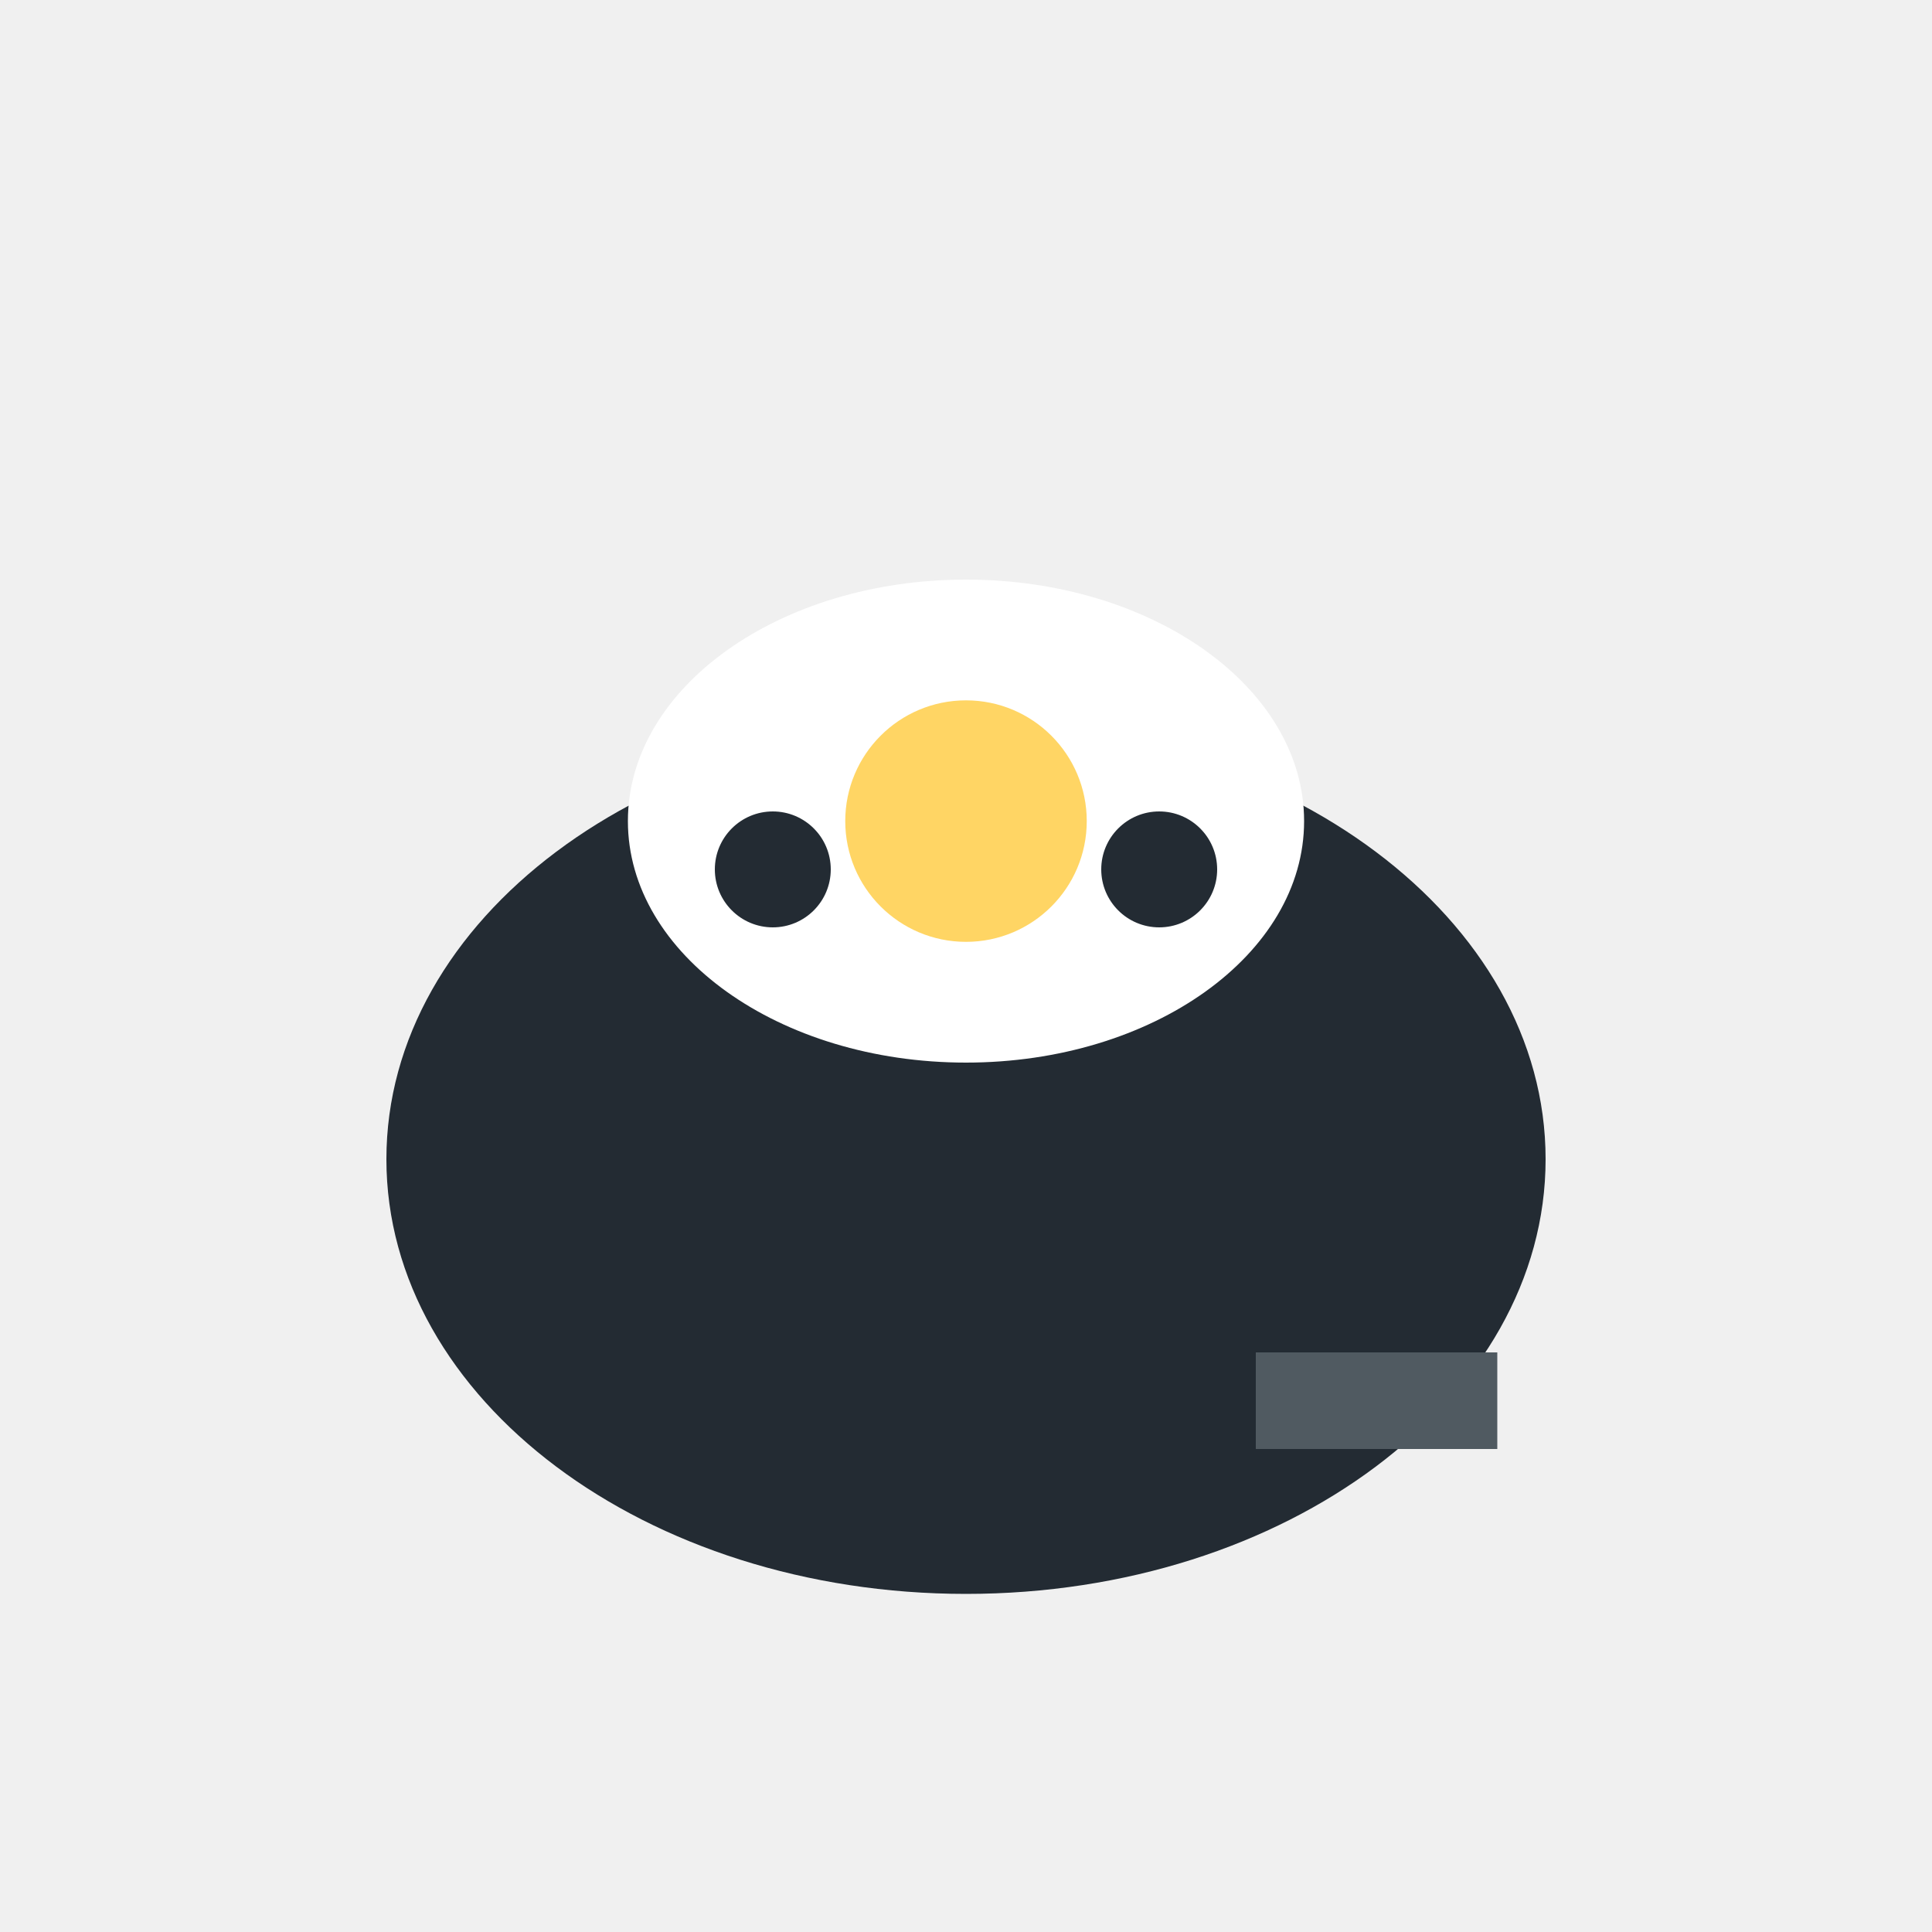
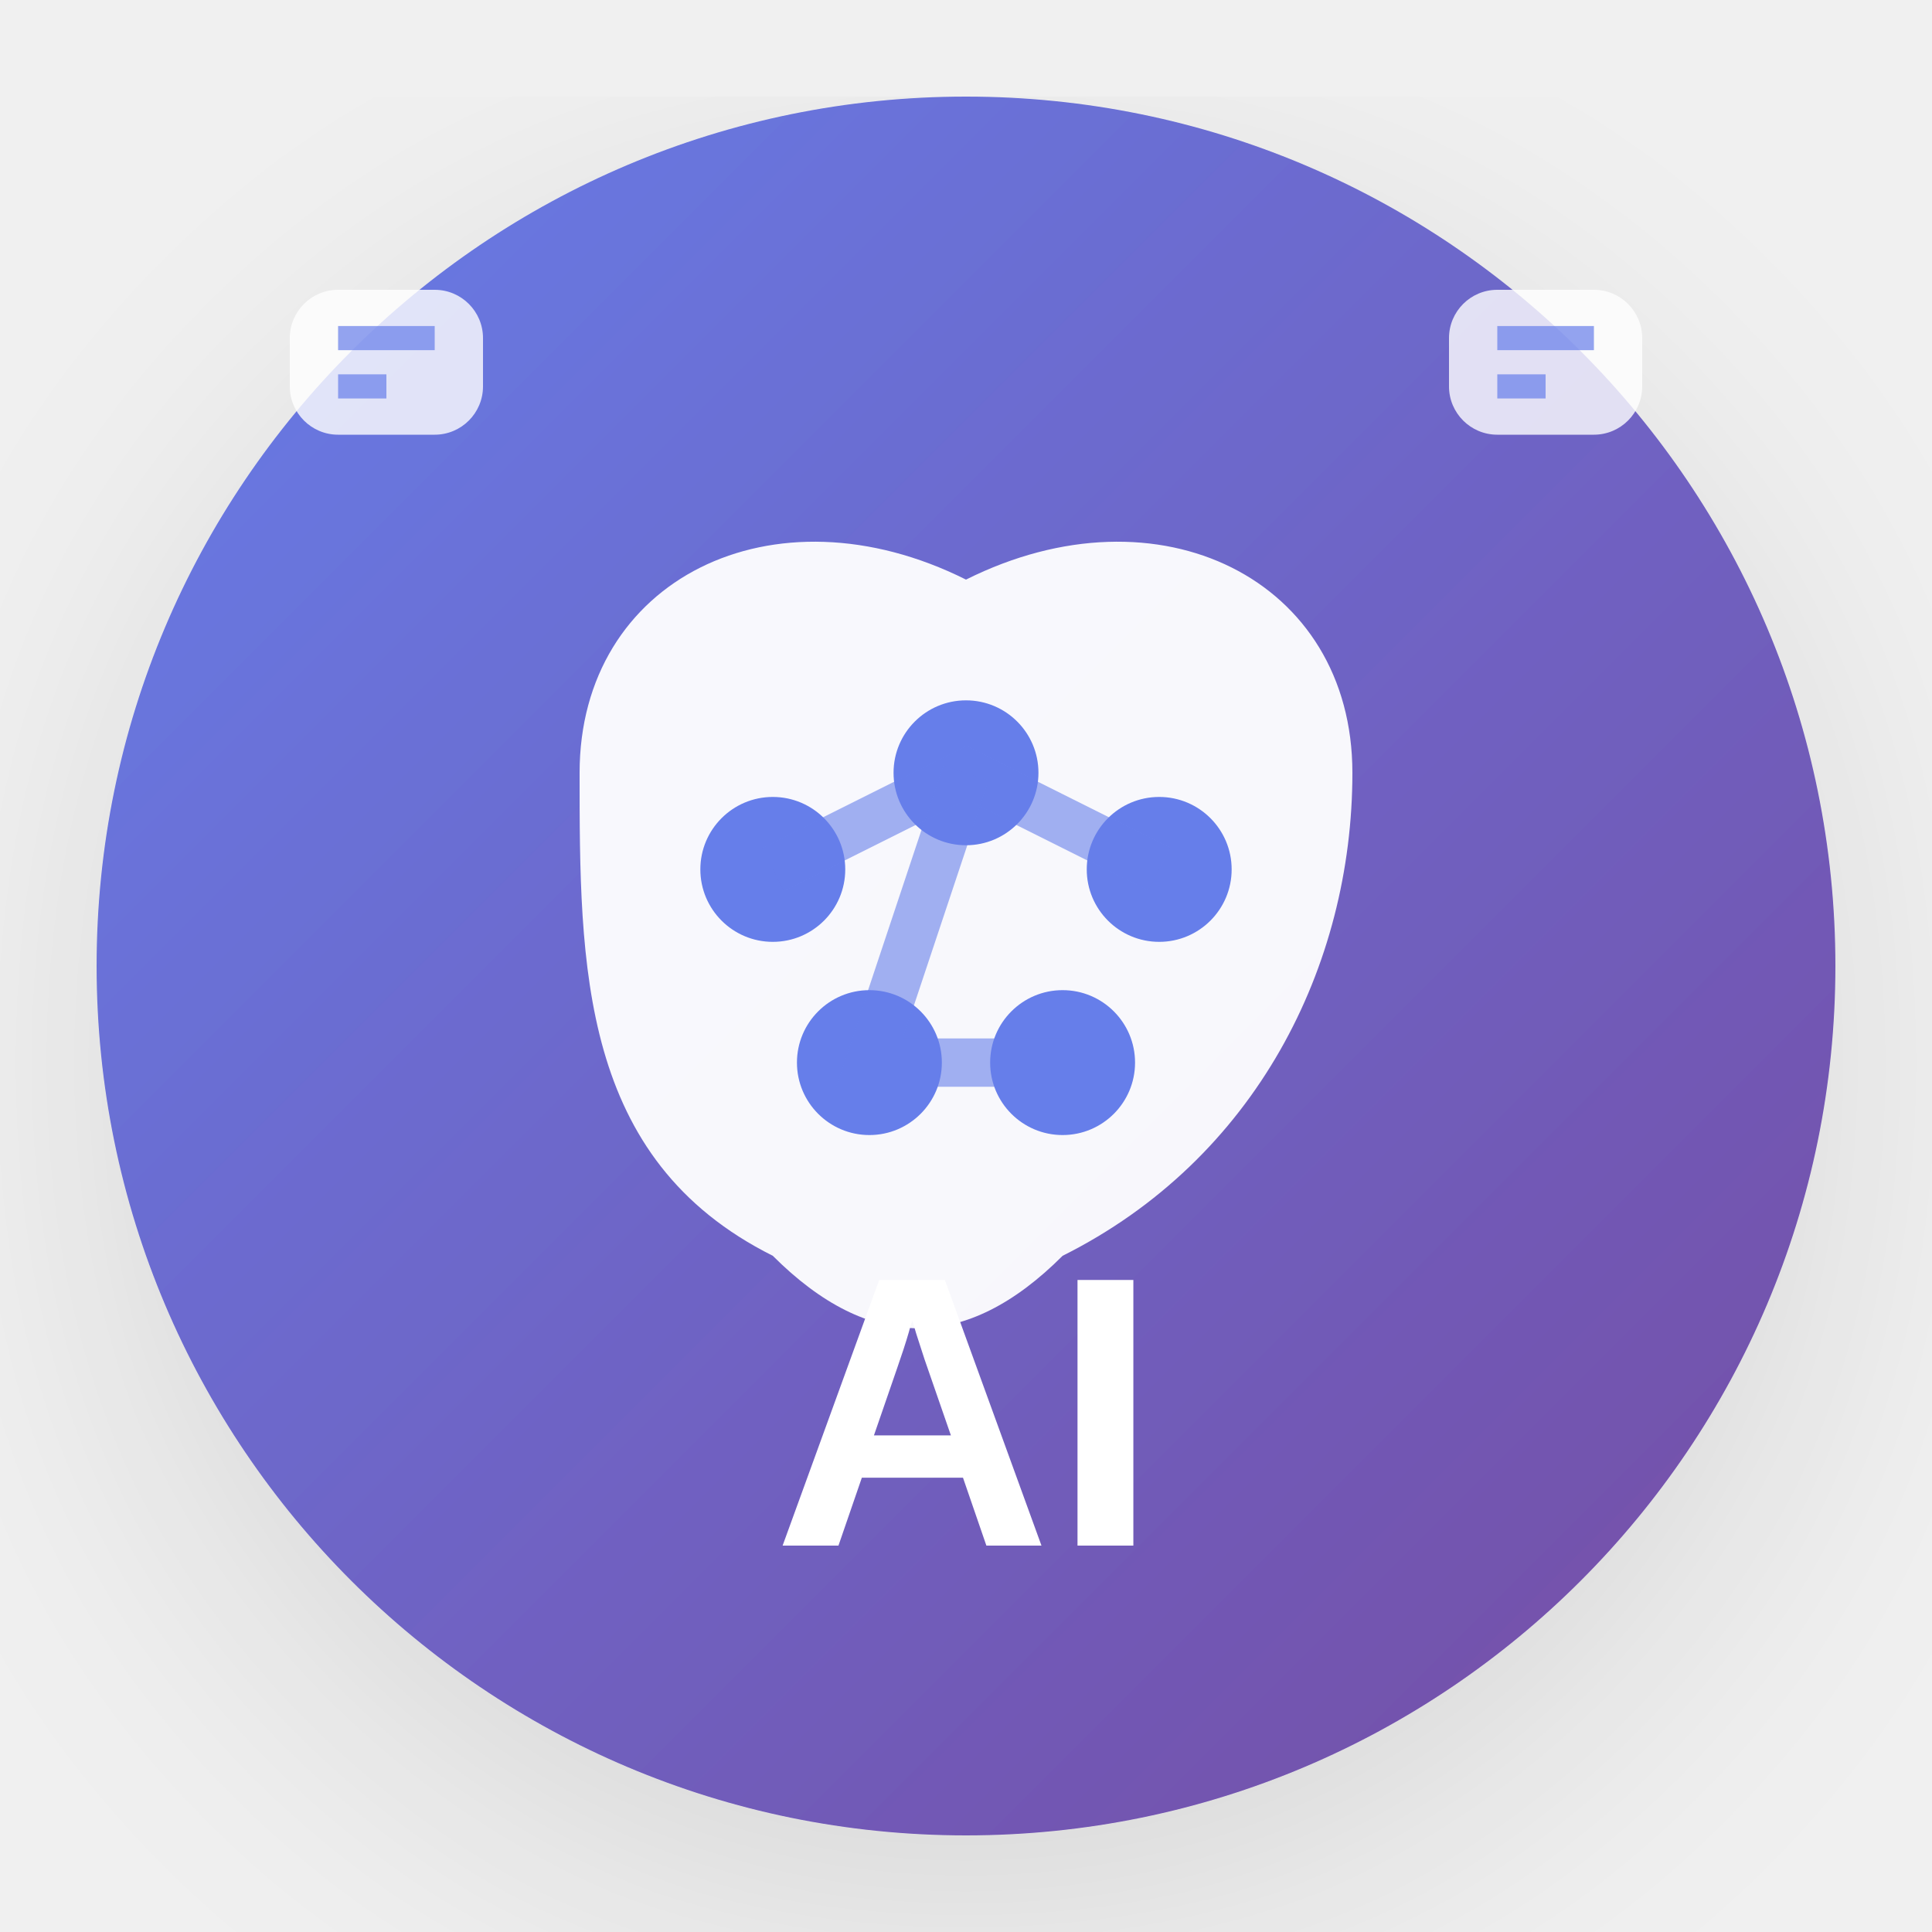
<svg xmlns="http://www.w3.org/2000/svg" width="40" height="40" viewBox="0 0 40 40" fill="none">
-   <ellipse cx="20" cy="24" rx="12" ry="9" fill="#232B33" />
-   <ellipse cx="20" cy="17" rx="7" ry="5" fill="#FFF" />
-   <circle cx="16" cy="18" r="1.2" fill="#232B33" />
-   <circle cx="24" cy="18" r="1.2" fill="#232B33" />
-   <circle cx="20" cy="17" r="2.5" fill="#FFD564" />
-   <rect x="26" y="28" width="5" height="2" fill="#505A61" />
+   <defs>
+     <linearGradient id="aiGradient" x1="0%" y1="0%" x2="100%" y2="100%">
+       <stop offset="0%" style="stop-color:#667eea;stop-opacity:1" />
+       <stop offset="100%" style="stop-color:#764ba2;stop-opacity:1" />
+     </linearGradient>
+     <linearGradient id="brainGradient" x1="0%" y1="0%" x2="100%" y2="100%">
+       <stop offset="0%" style="stop-color:#f093fb;stop-opacity:1" />
+       <stop offset="100%" style="stop-color:#f5576c;stop-opacity:1" />
+     </linearGradient>
+     <filter id="shadow" x="-20%" y="-20%" width="140%" height="140%">
+       <feDropShadow dx="0" dy="2" stdDeviation="3" flood-color="#000000" flood-opacity="0.1" />
+     </filter>
+   </defs>
+   <circle cx="20" cy="20" r="18" fill="url(#aiGradient)" filter="url(#shadow)" />
+   <path d="M12 16 C12 12, 16 10, 20 12 C24 10, 28 12, 28 16 C28 20, 26 24, 22 26 C20 28, 18 28, 16 26 C12 24, 12 20, 12 16 Z" fill="white" opacity="0.95" />
+   <circle cx="16" cy="18" r="1.5" fill="#667eea" />
+   <circle cx="20" cy="16" r="1.5" fill="#667eea" />
+   <circle cx="24" cy="18" r="1.5" fill="#667eea" />
+   <circle cx="18" cy="22" r="1.5" fill="#667eea" />
+   <circle cx="22" cy="22" r="1.5" fill="#667eea" />
+   <path d="M16 18 L20 16 L24 18" stroke="#667eea" stroke-width="1" fill="none" opacity="0.6" />
+   <path d="M20 16 L18 22 L22 22" stroke="#667eea" stroke-width="1" fill="none" opacity="0.6" />
+   <text x="20" y="32" text-anchor="middle" fill="white" font-family="Arial, sans-serif" font-size="8" font-weight="bold">AI</text>
+   <rect x="6" y="6" width="4" height="3" rx="1" fill="white" opacity="0.8" />
+   <line x1="7" y1="7" x2="9" y2="7" stroke="#667eea" stroke-width="0.5" opacity="0.7" />
+   <line x1="7" y1="8" x2="8" y2="8" stroke="#667eea" stroke-width="0.5" opacity="0.7" />
+   <rect x="30" y="6" width="4" height="3" rx="1" fill="white" opacity="0.8" />
+   <line x1="31" y1="7" x2="33" y2="7" stroke="#667eea" stroke-width="0.5" opacity="0.7" />
+   <line x1="31" y1="8" x2="32" y2="8" stroke="#667eea" stroke-width="0.5" opacity="0.7" />
</svg>
